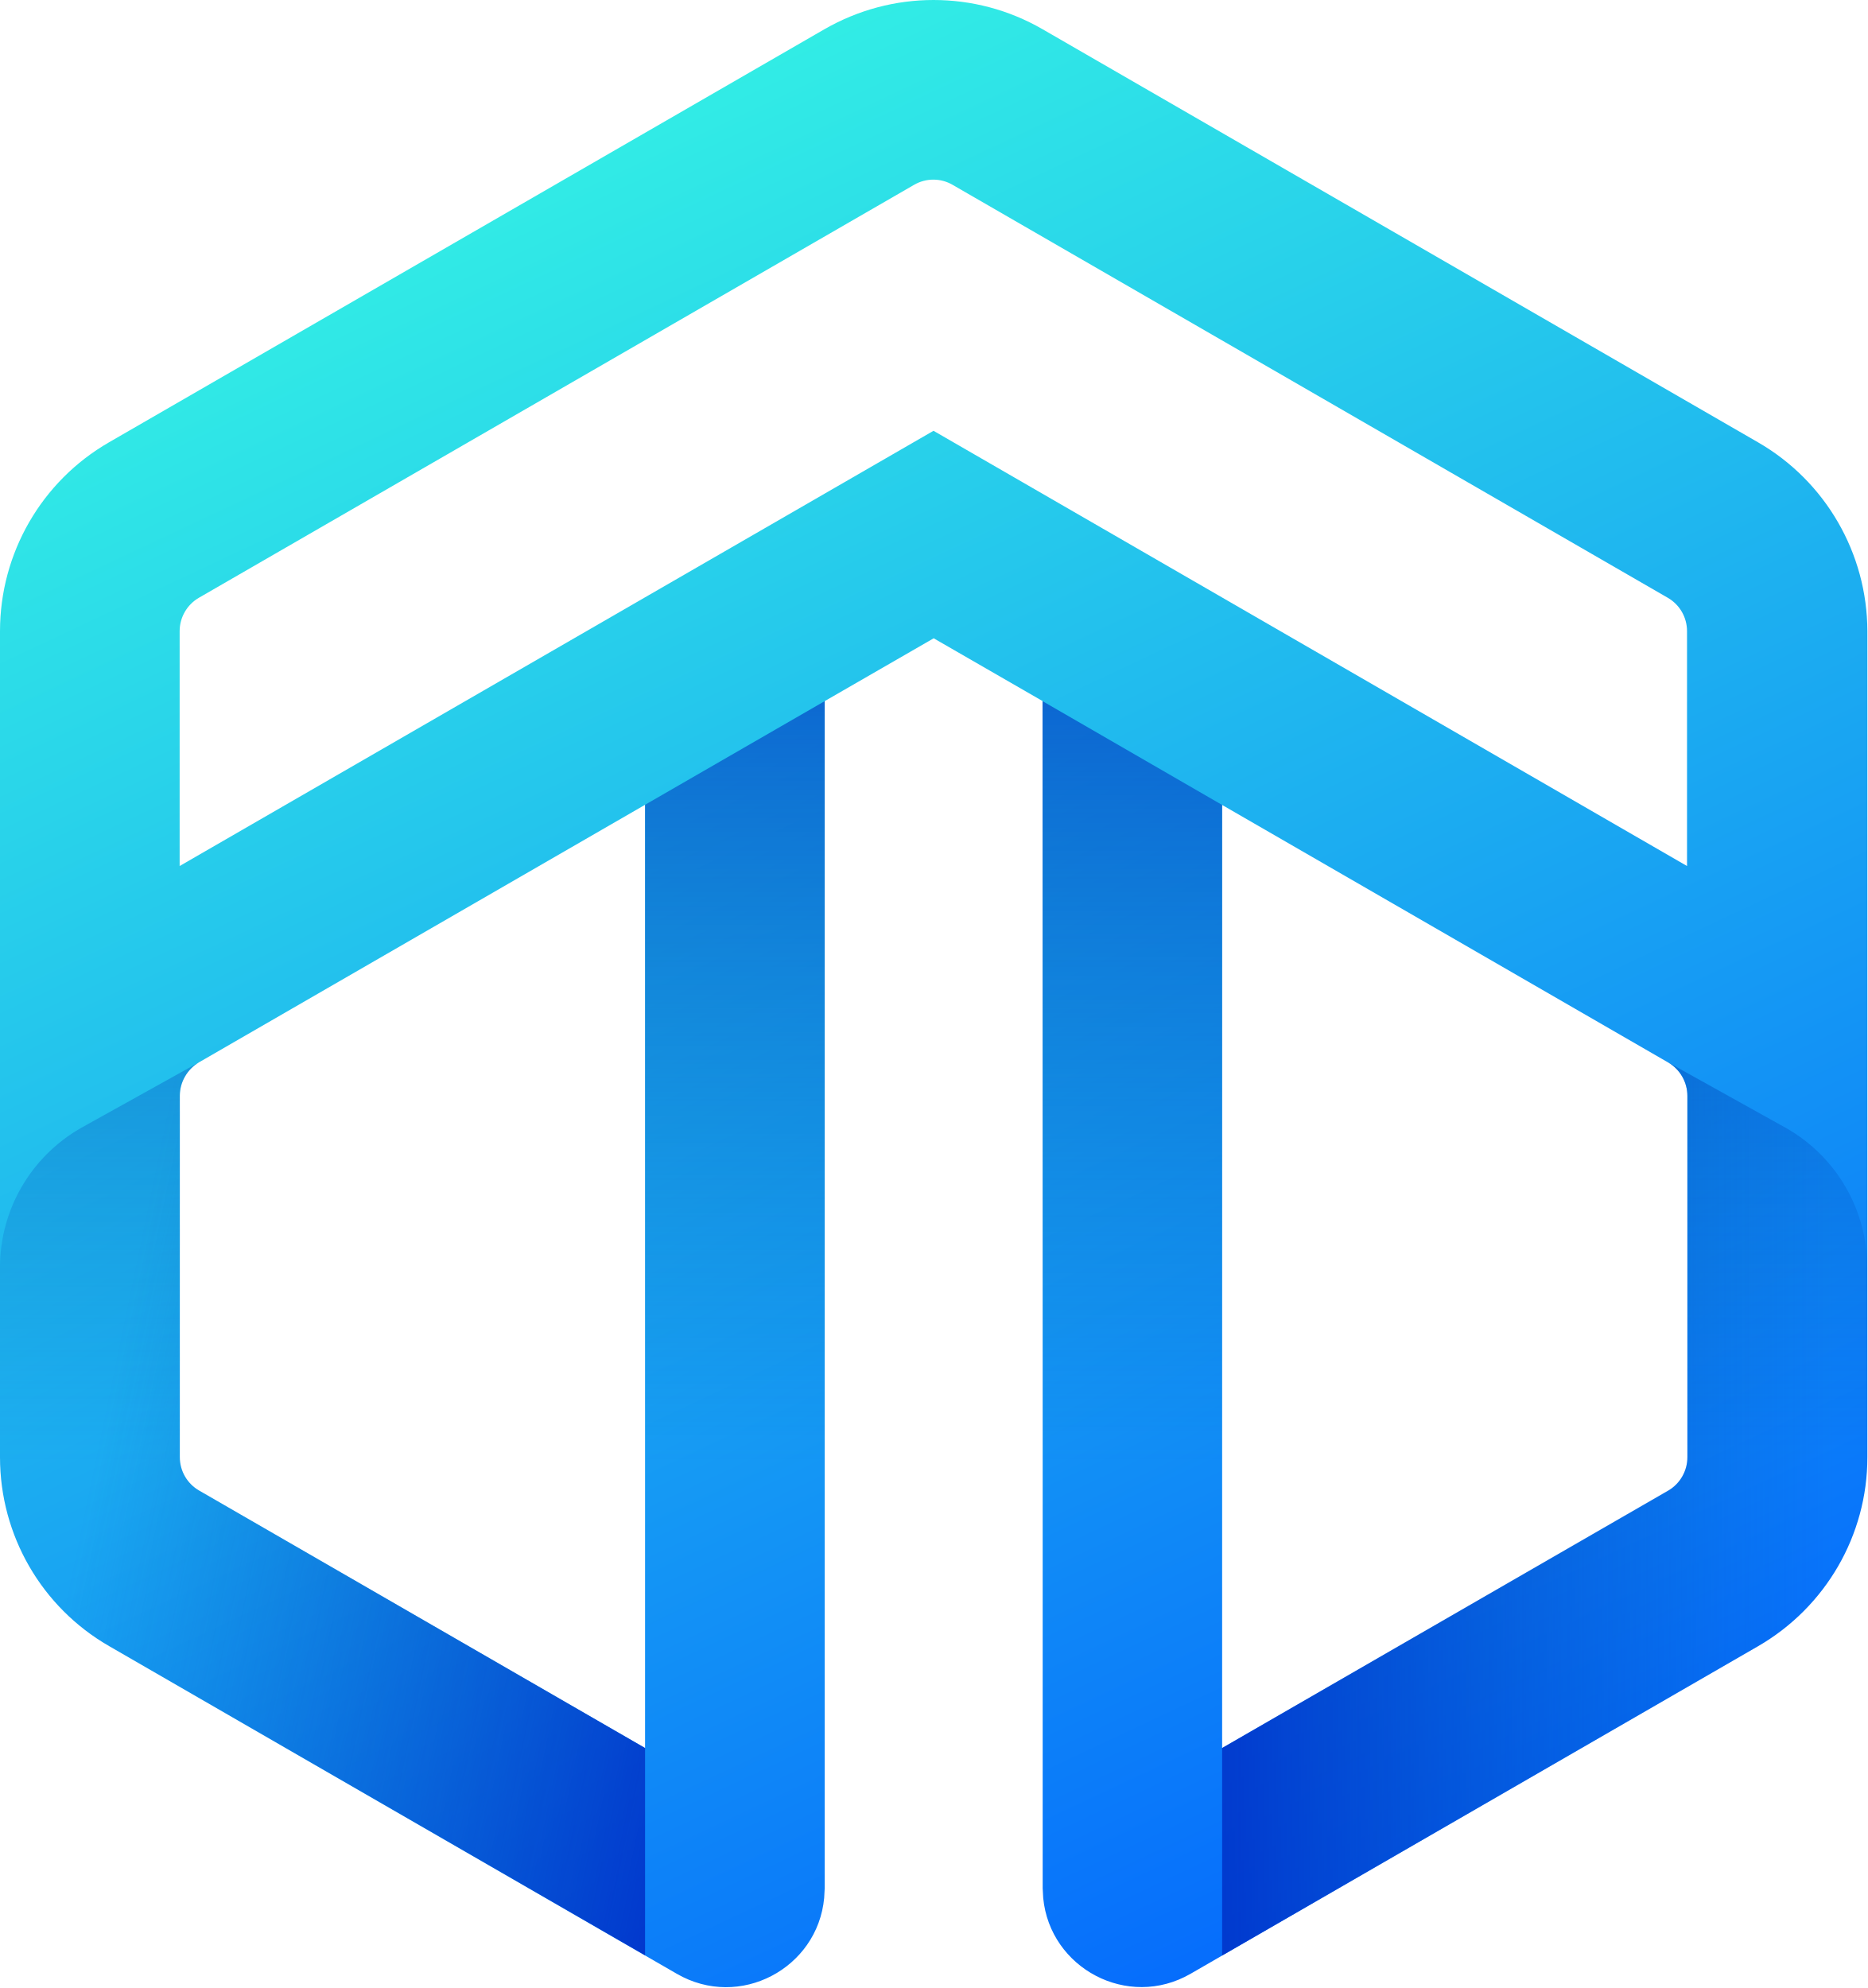
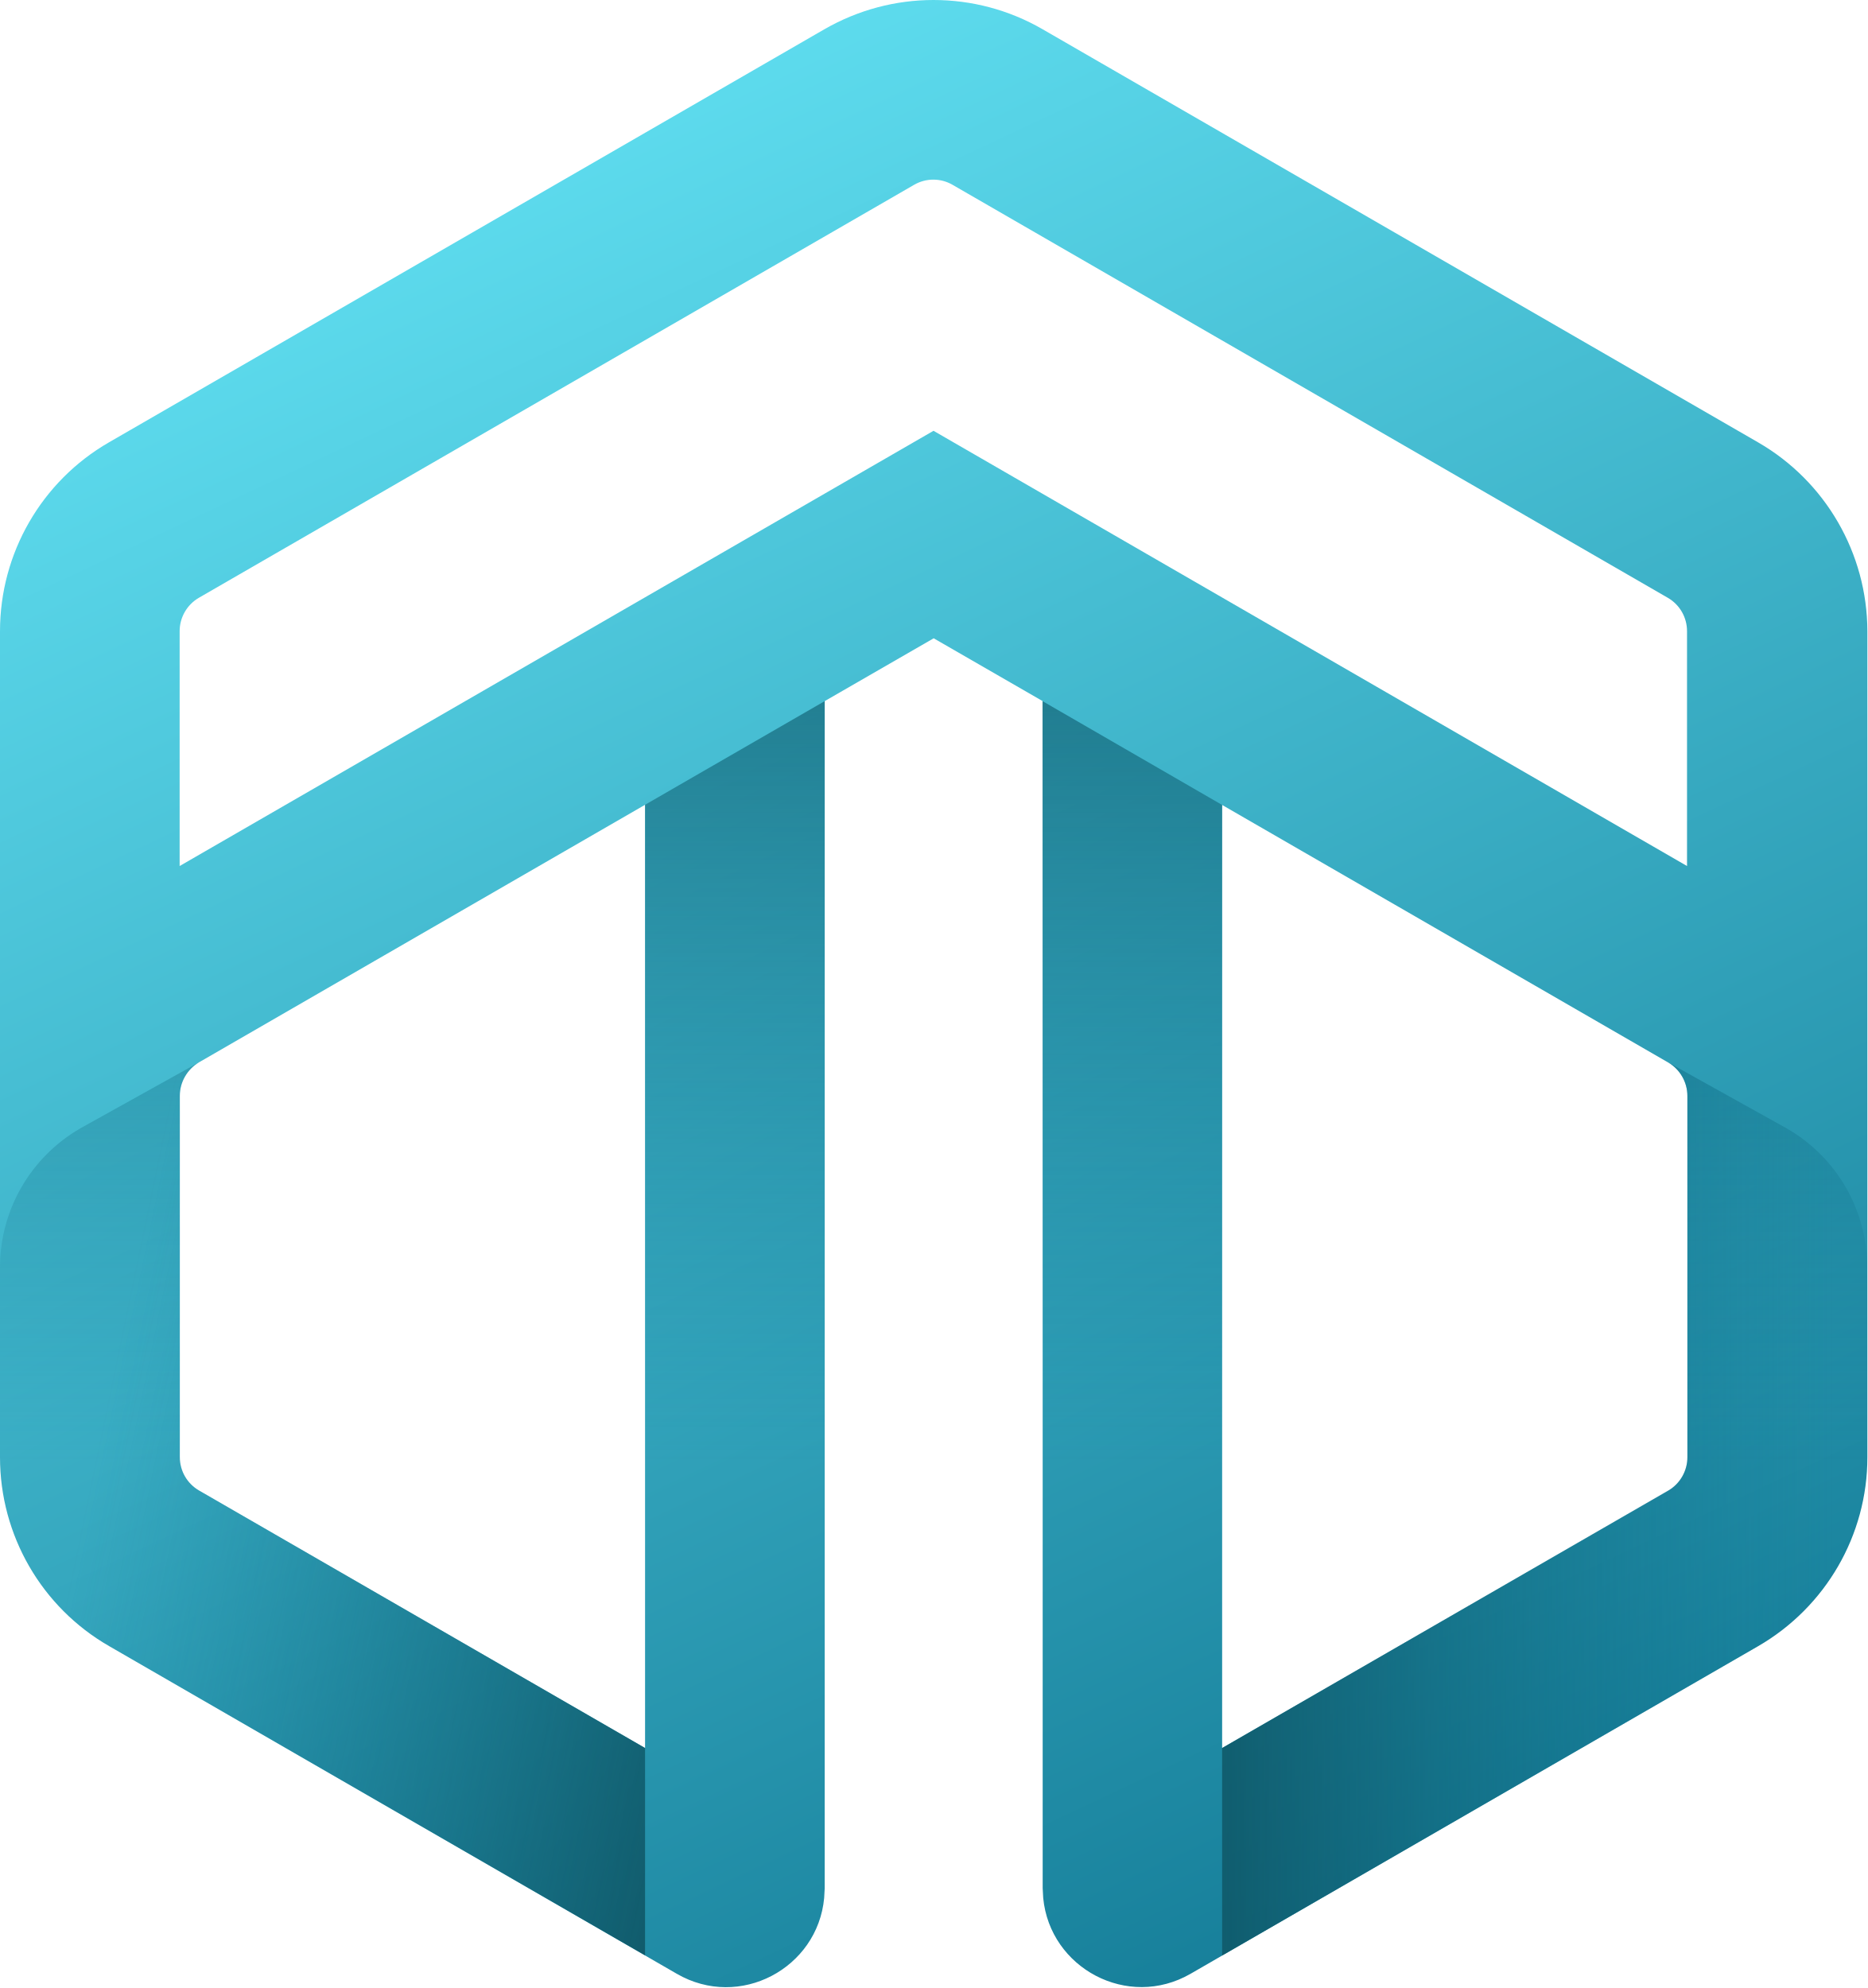
<svg xmlns="http://www.w3.org/2000/svg" viewBox="0 0 1052 1120" fill="none">
  <defs>
    <linearGradient id="g1" x1="226.95" y1="-47.06" x2="815.94" y2="1204.54" gradientUnits="userSpaceOnUse">
-       <stop offset="0" stop-color="#38FFE2" />
-       <stop offset="1" stop-color="#005CFF" />
+       <stop offset="0" stop-color="#67e8f9" />
+       <stop offset="1" stop-color="#0e7490" />
    </linearGradient>
    <linearGradient id="g2" x1="232.29" y1="156.26" x2="232.29" y2="823.21" gradientUnits="userSpaceOnUse">
-       <stop offset="0" stop-color="#0027C9" />
-       <stop offset="1" stop-color="#0054B6" stop-opacity="0" />
+       <stop offset="0" stop-color="#0e4f5c" />
+       <stop offset="1" stop-color="#0e7490" stop-opacity="0" />
    </linearGradient>
    <linearGradient id="g3" x1="819.58" y1="156.26" x2="819.58" y2="823.21" gradientUnits="userSpaceOnUse">
-       <stop offset="0" stop-color="#0027C9" />
-       <stop offset="1" stop-color="#0054B6" stop-opacity="0" />
+       <stop offset="0" stop-color="#0e4f5c" />
+       <stop offset="1" stop-color="#0e7490" stop-opacity="0" />
    </linearGradient>
    <linearGradient id="g4" x1="618.4" y1="850.1" x2="1032.91" y2="850.1" gradientUnits="userSpaceOnUse">
-       <stop offset="0" stop-color="#0027C9" />
-       <stop offset="1" stop-color="#0054B6" stop-opacity="0" />
+       <stop offset="0" stop-color="#0e4f5c" />
+       <stop offset="1" stop-color="#0e7490" stop-opacity="0" />
    </linearGradient>
    <linearGradient id="g5" x1="462.98" y1="896.81" x2="55.33" y2="812.28" gradientUnits="userSpaceOnUse">
-       <stop offset="0" stop-color="#0027C9" />
-       <stop offset="1" stop-color="#0054B6" stop-opacity="0" />
+       <stop offset="0" stop-color="#0e4f5c" />
+       <stop offset="1" stop-color="#0e7490" stop-opacity="0" />
    </linearGradient>
  </defs>
  <path fill="url(#g1)" d="M990.4,249.2l-403-232.7C568.4,5.5,547.2,0,525.9,0c-21.2,0-42.4,5.5-61.5,16.5l-403,232.7C23.4,271.1,0,311.7,0,355.6v261.7v58.2V821c0,43.9,23.4,84.5,61.5,106.4c0,0,201.7,116.5,319.8,184.6c35.4,20.5,79.3-3.1,83-42.7l0.3-5.5v-20.6V395l61.4-35.4l61.4,35.4v648.2v20.6l0.3,5.5c3.8,39.5,47.6,63.1,83,42.7c118.1-68.2,319.8-184.6,319.8-184.6c38-22,61.5-62.5,61.5-106.4V675.5v-58.2V355.6C1051.9,311.7,1028.4,271.1,990.4,249.2z M363.4,984.8L112.1,839.7c-6.7-3.9-10.8-11-10.8-18.8V675.5v-58.2c0-7.7,4.2-14.9,10.8-18.8l251.3-145.1V984.8z M101.2,487.9V355.6c0-7.7,4.1-14.9,10.8-18.8l403-232.7c3.3-1.9,7-2.9,10.8-2.9c3.8,0,7.5,1,10.8,2.9l403,232.7c6.7,3.9,10.8,11,10.8,18.8v132.3L525.9,242.7L101.2,487.9z M950.6,821c0,7.7-4.1,14.9-10.8,18.8L688.5,984.8V453.5l251.3,145.1c6.7,3.9,10.8,11.1,10.8,18.8v58.2V821z" />
  <path fill="url(#g2)" d="M61.5,927.4c0,0,201.7,116.5,319.8,184.6c35.4,20.5,79.3-3.1,83-42.7l0.3-5.5v-20.6V395l-101.2,58.4v531.3L112.1,839.7c-6.7-3.9-10.8-11-10.8-18.8V675.5v-58.2c0-7.7,4.2-14.9,10.8-18.8l-66.7,37.1C17.3,651.8,0,681.6,0,714v107C0,864.9,23.4,905.5,61.5,927.4z" />
  <path fill="url(#g3)" d="M1006.5,635.7l-66.7-37.1c6.7,3.9,10.8,11.1,10.8,18.8v58.2V821c0,7.7-4.1,14.9-10.8,18.8L688.5,984.8V453.5L587.3,395v648.2v20.6l0.3,5.5c3.8,39.5,47.6,63.1,83,42.7c118.1-68.2,319.8-184.6,319.8-184.6c38-22,61.4-62.5,61.5-106.4V714C1051.9,681.6,1034.6,651.8,1006.5,635.7z" />
  <path fill="url(#g4)" d="M1051.9,820.9v-107c0-32.3-17.3-62.2-45.4-78.3l-66.7-37.1c6.7,3.9,10.8,11.1,10.8,18.8v58.2v145.4c0,7.7-4.1,14.9-10.8,18.8L688.5,984.8v116.9c119.4-68.9,301.9-174.3,301.9-174.3C1028.4,905.4,1051.9,864.9,1051.9,820.9z" />
  <path fill="url(#g5)" d="M112.1,839.7c-6.7-3.9-10.8-11-10.8-18.8V675.5v-58.2c0-7.7,4.2-14.9,10.8-18.8l-66.7,37.1C17.3,651.7,0,681.6,0,713.9v107c0,43.9,23.4,84.5,61.5,106.4c0,0,182.5,105.4,301.9,174.3V984.8L112.1,839.7z" />
</svg>
